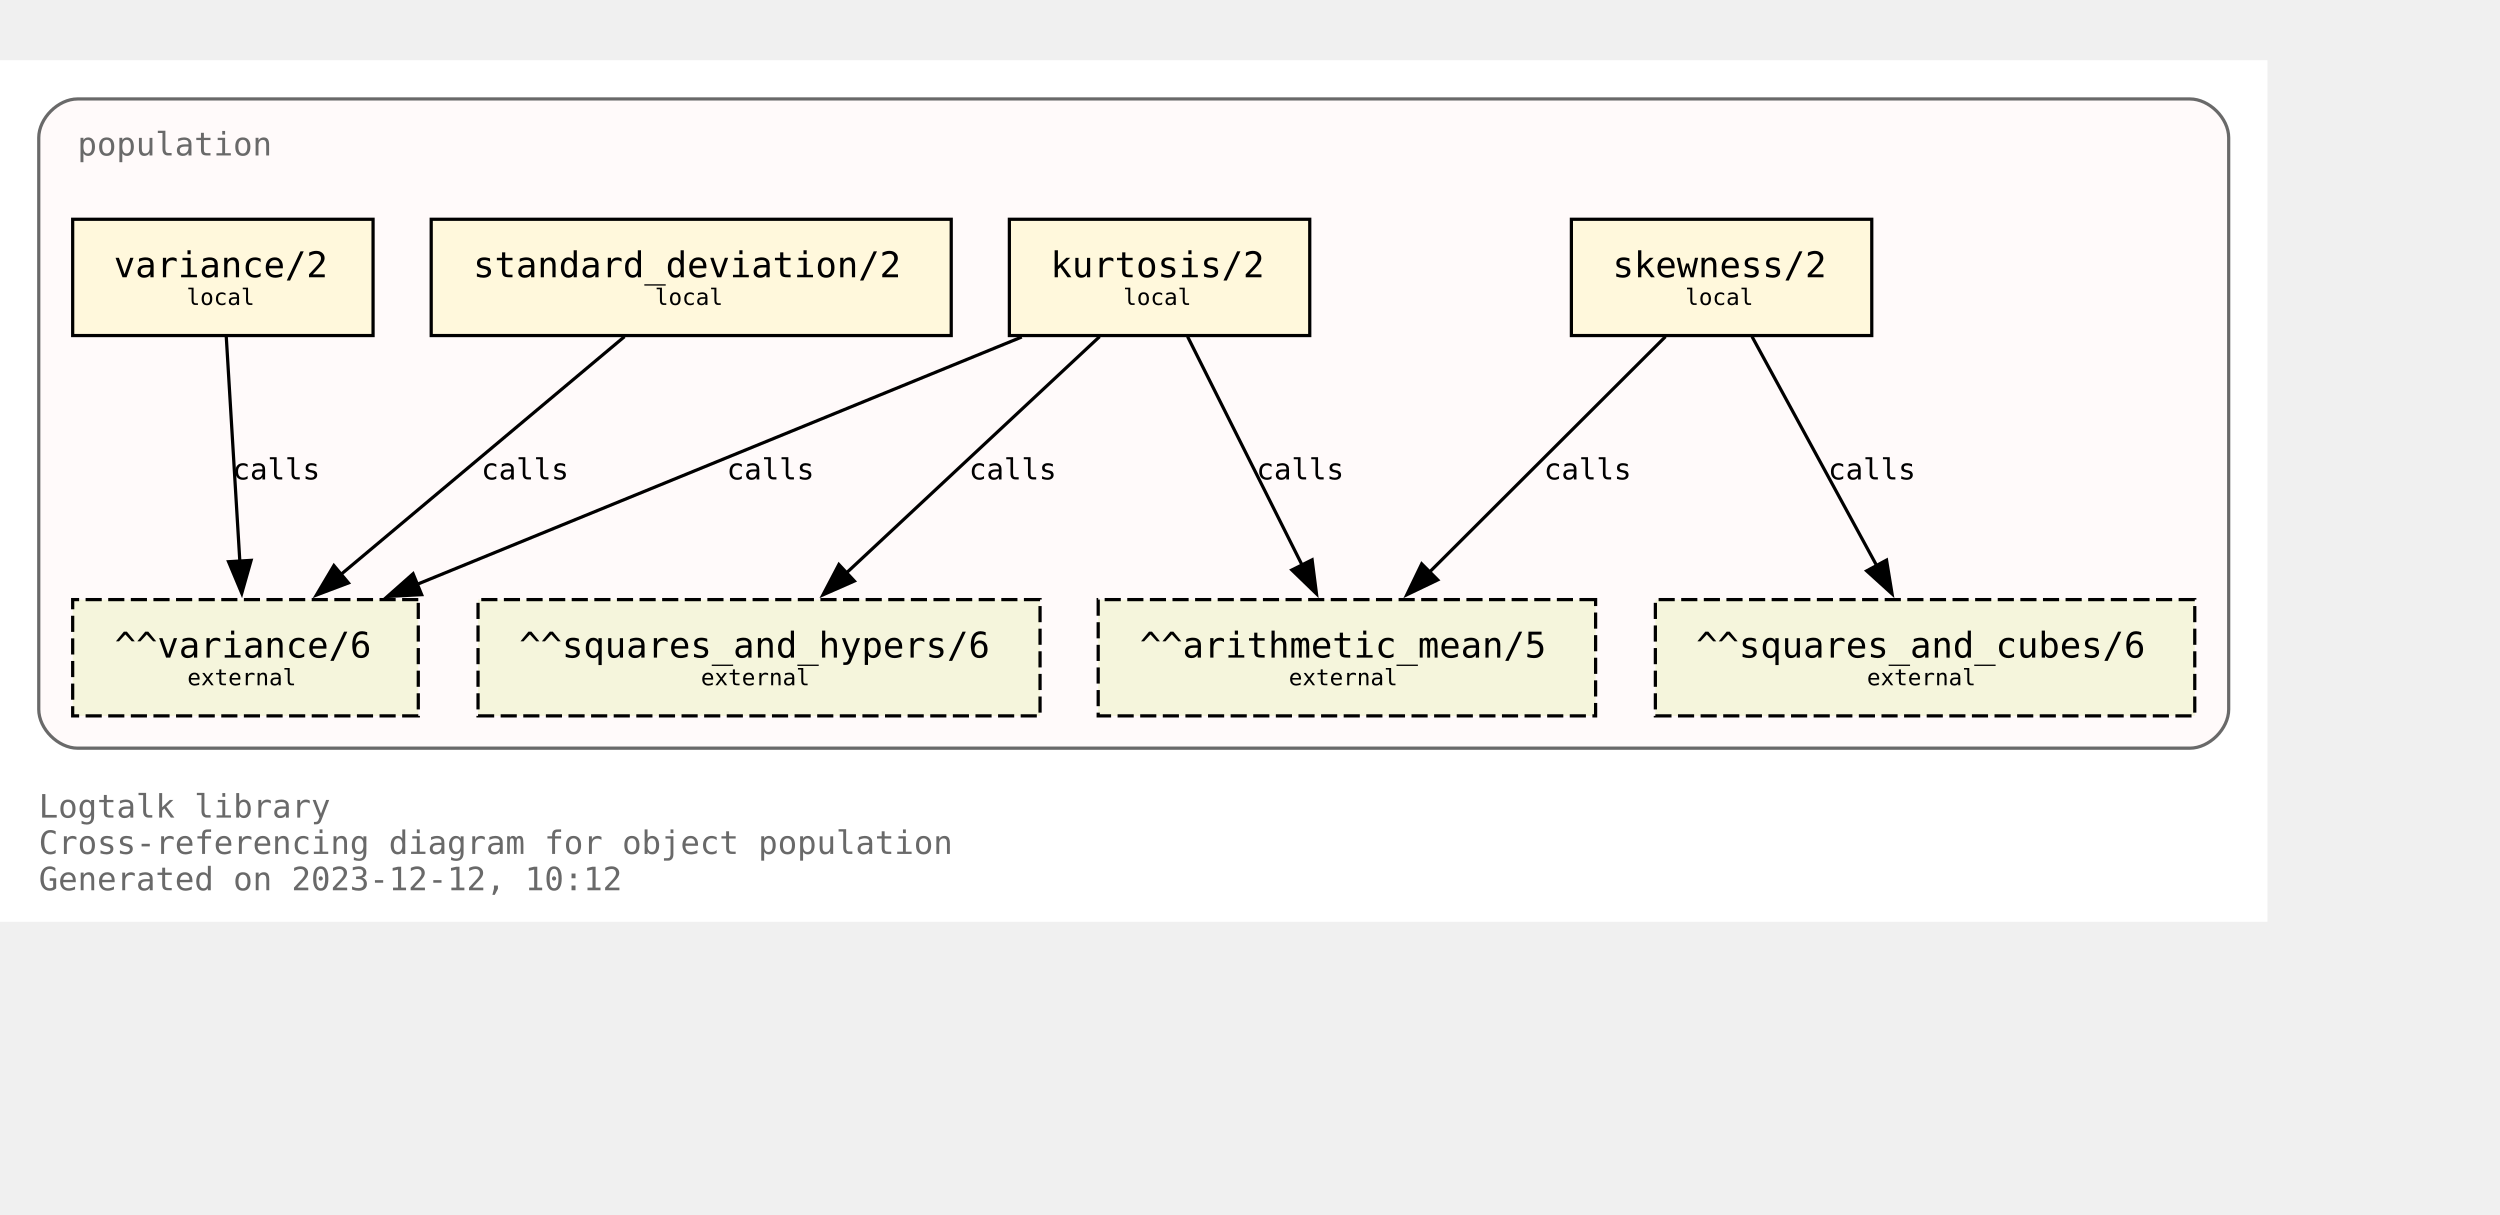
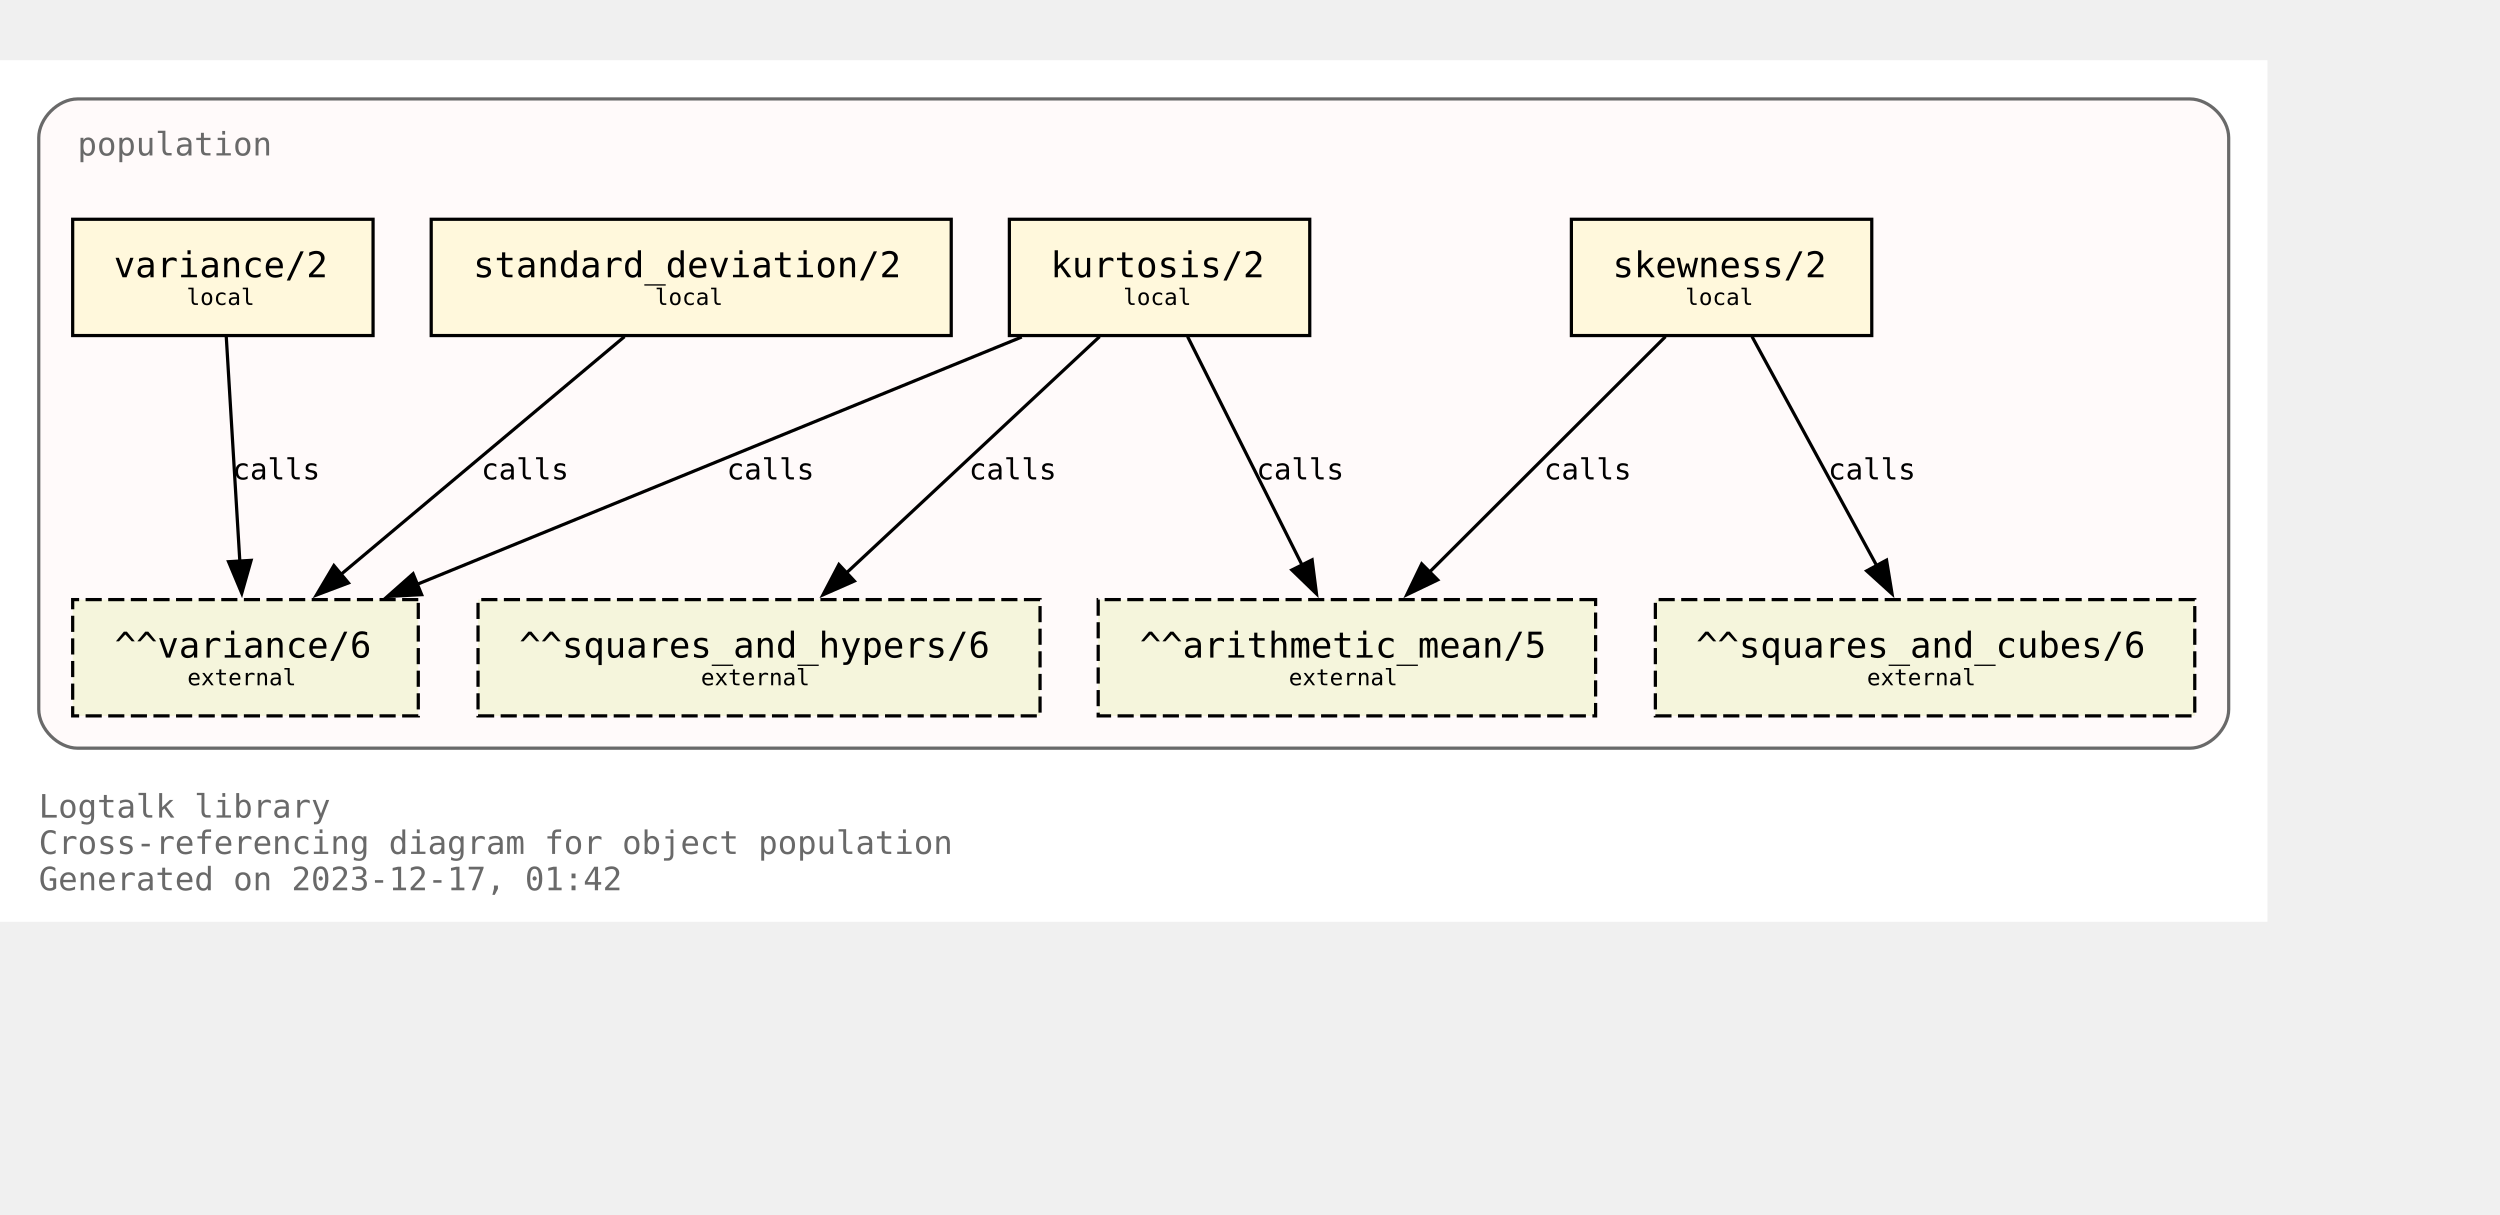
<svg xmlns="http://www.w3.org/2000/svg" xmlns:xlink="http://www.w3.org/1999/xlink" width="846pt" height="411pt" viewBox="72.00 72.00 774.00 338.75">
  <g id="graph0" class="graph" transform="scale(1 1) rotate(0) translate(76 334.75)">
    <polygon fill="white" stroke="none" points="-4,4 -4,-262.75 698,-262.75 698,4 -4,4" />
    <text text-anchor="start" x="8" y="-28.25" font-family="Monospace" font-size="10.00" fill="dimgray">Logtalk library</text>
    <text text-anchor="start" x="8" y="-17" font-family="Monospace" font-size="10.00" fill="dimgray">Cross-referencing diagram for object population</text>
-     <text text-anchor="start" x="8" y="-5.75" font-family="Monospace" font-size="10.00" fill="dimgray">Generated on 2023-12-12, 10:12</text>
+     <text text-anchor="start" x="8" y="-5.75" font-family="Monospace" font-size="10.00" fill="dimgray">Generated on 2023-12-17, 01:42</text>
    <g id="clust1" class="cluster">
      <g id="a_clust1">
        <a xlink:title="population">
          <path fill="snow" stroke="dimgray" d="M20,-49.75C20,-49.75 674,-49.75 674,-49.75 680,-49.75 686,-55.75 686,-61.75 686,-61.75 686,-238.75 686,-238.75 686,-244.75 680,-250.75 674,-250.75 674,-250.75 20,-250.75 20,-250.75 14,-250.75 8,-244.75 8,-238.75 8,-238.75 8,-61.75 8,-61.75 8,-55.75 14,-49.75 20,-49.75" />
          <g id="a_clust1_0">
-             <a xlink:href="https://github.com/LogtalkDotOrg/logtalk3/tree/cf479b02ce35f55aef560f399bb6a3f260aa9dde/library/statistics/population.lgt" xlink:title="https://github.com/LogtalkDotOrg/logtalk3/tree/cf479b02ce35f55aef560f399bb6a3f260aa9dde/library/statistics/population.lgt">
+             <a xlink:href="https://github.com/LogtalkDotOrg/logtalk3/tree/67d528664c76dde29eb28671ad32076559fadc44/library/statistics/population.lgt" xlink:title="https://github.com/LogtalkDotOrg/logtalk3/tree/67d528664c76dde29eb28671ad32076559fadc44/library/statistics/population.lgt">
              <text text-anchor="start" x="20" y="-233.25" font-family="Monospace" font-size="10.00" fill="dimgray">population</text>
            </a>
          </g>
        </a>
      </g>
    </g>
    <g id="node1" class="node">
      <g id="a_node1">
-         <a xlink:href="https://github.com/LogtalkDotOrg/logtalk3/tree/cf479b02ce35f55aef560f399bb6a3f260aa9dde/library/statistics/population.lgt#L33" xlink:title="https://github.com/LogtalkDotOrg/logtalk3/tree/cf479b02ce35f55aef560f399bb6a3f260aa9dde/library/statistics/population.lgt#L33">
+         <a xlink:href="https://github.com/LogtalkDotOrg/logtalk3/tree/67d528664c76dde29eb28671ad32076559fadc44/library/statistics/population.lgt#L33" xlink:title="https://github.com/LogtalkDotOrg/logtalk3/tree/67d528664c76dde29eb28671ad32076559fadc44/library/statistics/population.lgt#L33">
          <polygon fill="cornsilk" stroke="black" points="575.5,-213.5 482.5,-213.5 482.5,-177.5 575.5,-177.5 575.5,-213.5" />
          <text text-anchor="start" x="490.38" y="-196.32" font-family="Monospace" font-size="9.00"> </text>
          <text text-anchor="start" x="495.25" y="-195.55" font-family="Monospace" font-size="11.00">skewness/2</text>
          <text text-anchor="start" x="562.38" y="-196.32" font-family="Monospace" font-size="9.00"> </text>
          <text text-anchor="start" x="490.38" y="-185.45" font-family="Monospace" font-size="9.00"> </text>
          <text text-anchor="start" x="517.75" y="-186.97" font-family="Monospace" font-size="7.00">local</text>
          <text text-anchor="start" x="562.38" y="-185.45" font-family="Monospace" font-size="9.00"> </text>
        </a>
      </g>
    </g>
    <g id="node5" class="node">
      <polygon fill="beige" stroke="black" stroke-dasharray="5,2" points="490,-95.75 336,-95.75 336,-59.75 490,-59.75 490,-95.75" />
      <text text-anchor="start" x="343.88" y="-78.58" font-family="Monospace" font-size="9.00"> </text>
      <text text-anchor="start" x="348.88" y="-77.8" font-family="Monospace" font-size="11.00">^^arithmetic_mean/5</text>
      <text text-anchor="start" x="476.88" y="-78.58" font-family="Monospace" font-size="9.00"> </text>
      <text text-anchor="start" x="343.88" y="-67.7" font-family="Monospace" font-size="9.00"> </text>
      <text text-anchor="start" x="395" y="-69.22" font-family="Monospace" font-size="7.00">external</text>
      <text text-anchor="start" x="476.88" y="-67.7" font-family="Monospace" font-size="9.00"> </text>
    </g>
    <g id="edge1" class="edge">
      <g id="a_edge1">
-         <a xlink:href="https://github.com/LogtalkDotOrg/logtalk3/tree/cf479b02ce35f55aef560f399bb6a3f260aa9dde/library/statistics/population.lgt#L33" xlink:title="calls">
+         <a xlink:href="https://github.com/LogtalkDotOrg/logtalk3/tree/67d528664c76dde29eb28671ad32076559fadc44/library/statistics/population.lgt#L33" xlink:title="calls">
          <path fill="none" stroke="black" d="M511.63,-177.17C492.24,-157.82 460.67,-126.32 438.49,-104.18" />
          <polygon fill="black" stroke="black" points="441.11,-101.85 431.56,-97.27 436.16,-106.81 441.11,-101.85" />
        </a>
      </g>
      <g id="a_edge1-label">
-         <a xlink:href="https://github.com/LogtalkDotOrg/logtalk3/tree/cf479b02ce35f55aef560f399bb6a3f260aa9dde/library/statistics/population.lgt#L33" xlink:title="https://github.com/LogtalkDotOrg/logtalk3/tree/cf479b02ce35f55aef560f399bb6a3f260aa9dde/library/statistics/population.lgt#L33">
+         <a xlink:href="https://github.com/LogtalkDotOrg/logtalk3/tree/67d528664c76dde29eb28671ad32076559fadc44/library/statistics/population.lgt#L33" xlink:title="https://github.com/LogtalkDotOrg/logtalk3/tree/67d528664c76dde29eb28671ad32076559fadc44/library/statistics/population.lgt#L33">
          <text text-anchor="start" x="474" y="-132.95" font-family="Monospace" font-size="9.00">calls</text>
        </a>
      </g>
    </g>
    <g id="node6" class="node">
      <polygon fill="beige" stroke="black" stroke-dasharray="5,2" points="675.5,-95.75 508.5,-95.75 508.5,-59.75 675.5,-59.75 675.5,-95.75" />
      <text text-anchor="start" x="516.38" y="-78.58" font-family="Monospace" font-size="9.00"> </text>
      <text text-anchor="start" x="521.12" y="-77.8" font-family="Monospace" font-size="11.00">^^squares_and_cubes/6</text>
      <text text-anchor="start" x="662.38" y="-78.58" font-family="Monospace" font-size="9.00"> </text>
      <text text-anchor="start" x="516.38" y="-67.7" font-family="Monospace" font-size="9.00"> </text>
      <text text-anchor="start" x="574" y="-69.22" font-family="Monospace" font-size="7.00">external</text>
      <text text-anchor="start" x="662.38" y="-67.7" font-family="Monospace" font-size="9.00"> </text>
    </g>
    <g id="edge2" class="edge">
      <g id="a_edge2">
-         <a xlink:href="https://github.com/LogtalkDotOrg/logtalk3/tree/cf479b02ce35f55aef560f399bb6a3f260aa9dde/library/statistics/population.lgt#L33" xlink:title="calls">
+         <a xlink:href="https://github.com/LogtalkDotOrg/logtalk3/tree/67d528664c76dde29eb28671ad32076559fadc44/library/statistics/population.lgt#L33" xlink:title="calls">
          <path fill="none" stroke="black" d="M538.43,-177.17C548.64,-158.42 565.06,-128.25 577.03,-106.25" />
          <polygon fill="black" stroke="black" points="580.07,-107.98 581.78,-97.53 573.93,-104.64 580.07,-107.98" />
        </a>
      </g>
      <g id="a_edge2-label">
-         <a xlink:href="https://github.com/LogtalkDotOrg/logtalk3/tree/cf479b02ce35f55aef560f399bb6a3f260aa9dde/library/statistics/population.lgt#L33" xlink:title="https://github.com/LogtalkDotOrg/logtalk3/tree/cf479b02ce35f55aef560f399bb6a3f260aa9dde/library/statistics/population.lgt#L33">
+         <a xlink:href="https://github.com/LogtalkDotOrg/logtalk3/tree/67d528664c76dde29eb28671ad32076559fadc44/library/statistics/population.lgt#L33" xlink:title="https://github.com/LogtalkDotOrg/logtalk3/tree/67d528664c76dde29eb28671ad32076559fadc44/library/statistics/population.lgt#L33">
          <text text-anchor="start" x="562" y="-132.95" font-family="Monospace" font-size="9.00">calls</text>
        </a>
      </g>
    </g>
    <g id="node2" class="node">
      <g id="a_node2">
-         <a xlink:href="https://github.com/LogtalkDotOrg/logtalk3/tree/cf479b02ce35f55aef560f399bb6a3f260aa9dde/library/statistics/population.lgt#L41" xlink:title="https://github.com/LogtalkDotOrg/logtalk3/tree/cf479b02ce35f55aef560f399bb6a3f260aa9dde/library/statistics/population.lgt#L41">
+         <a xlink:href="https://github.com/LogtalkDotOrg/logtalk3/tree/67d528664c76dde29eb28671ad32076559fadc44/library/statistics/population.lgt#L41" xlink:title="https://github.com/LogtalkDotOrg/logtalk3/tree/67d528664c76dde29eb28671ad32076559fadc44/library/statistics/population.lgt#L41">
          <polygon fill="cornsilk" stroke="black" points="401.5,-213.5 308.5,-213.5 308.5,-177.5 401.5,-177.5 401.5,-213.5" />
          <text text-anchor="start" x="316.38" y="-196.32" font-family="Monospace" font-size="9.00"> </text>
          <text text-anchor="start" x="321.25" y="-195.55" font-family="Monospace" font-size="11.00">kurtosis/2</text>
          <text text-anchor="start" x="388.38" y="-196.32" font-family="Monospace" font-size="9.00"> </text>
          <text text-anchor="start" x="316.38" y="-185.45" font-family="Monospace" font-size="9.00"> </text>
          <text text-anchor="start" x="343.75" y="-186.97" font-family="Monospace" font-size="7.00">local</text>
          <text text-anchor="start" x="388.38" y="-185.45" font-family="Monospace" font-size="9.00"> </text>
        </a>
      </g>
    </g>
    <g id="edge3" class="edge">
      <g id="a_edge3">
-         <a xlink:href="https://github.com/LogtalkDotOrg/logtalk3/tree/cf479b02ce35f55aef560f399bb6a3f260aa9dde/library/statistics/population.lgt#L41" xlink:title="calls">
+         <a xlink:href="https://github.com/LogtalkDotOrg/logtalk3/tree/67d528664c76dde29eb28671ad32076559fadc44/library/statistics/population.lgt#L41" xlink:title="calls">
          <path fill="none" stroke="black" d="M363.68,-177.17C373.08,-158.42 388.2,-128.25 399.22,-106.25" />
          <polygon fill="black" stroke="black" points="402.23,-108.06 403.58,-97.55 395.97,-104.92 402.23,-108.06" />
        </a>
      </g>
      <g id="a_edge3-label">
-         <a xlink:href="https://github.com/LogtalkDotOrg/logtalk3/tree/cf479b02ce35f55aef560f399bb6a3f260aa9dde/library/statistics/population.lgt#L41" xlink:title="https://github.com/LogtalkDotOrg/logtalk3/tree/cf479b02ce35f55aef560f399bb6a3f260aa9dde/library/statistics/population.lgt#L41">
+         <a xlink:href="https://github.com/LogtalkDotOrg/logtalk3/tree/67d528664c76dde29eb28671ad32076559fadc44/library/statistics/population.lgt#L41" xlink:title="https://github.com/LogtalkDotOrg/logtalk3/tree/67d528664c76dde29eb28671ad32076559fadc44/library/statistics/population.lgt#L41">
          <text text-anchor="start" x="385" y="-132.95" font-family="Monospace" font-size="9.00">calls</text>
        </a>
      </g>
    </g>
    <g id="node7" class="node">
      <polygon fill="beige" stroke="black" stroke-dasharray="5,2" points="318,-95.75 144,-95.75 144,-59.75 318,-59.75 318,-95.75" />
      <text text-anchor="start" x="151.88" y="-78.58" font-family="Monospace" font-size="9.00"> </text>
      <text text-anchor="start" x="156.75" y="-77.8" font-family="Monospace" font-size="11.00">^^squares_and_hypers/6</text>
      <text text-anchor="start" x="304.88" y="-78.58" font-family="Monospace" font-size="9.00"> </text>
      <text text-anchor="start" x="151.88" y="-67.7" font-family="Monospace" font-size="9.00"> </text>
      <text text-anchor="start" x="213" y="-69.22" font-family="Monospace" font-size="7.00">external</text>
      <text text-anchor="start" x="304.88" y="-67.7" font-family="Monospace" font-size="9.00"> </text>
    </g>
    <g id="edge4" class="edge">
      <g id="a_edge4">
-         <a xlink:href="https://github.com/LogtalkDotOrg/logtalk3/tree/cf479b02ce35f55aef560f399bb6a3f260aa9dde/library/statistics/population.lgt#L41" xlink:title="calls">
+         <a xlink:href="https://github.com/LogtalkDotOrg/logtalk3/tree/67d528664c76dde29eb28671ad32076559fadc44/library/statistics/population.lgt#L41" xlink:title="calls">
          <path fill="none" stroke="black" d="M336.44,-177.17C315.62,-157.74 281.66,-126.04 257.93,-103.89" />
          <polygon fill="black" stroke="black" points="260.5,-101.5 250.8,-97.23 255.72,-106.61 260.5,-101.5" />
        </a>
      </g>
      <g id="a_edge4-label">
-         <a xlink:href="https://github.com/LogtalkDotOrg/logtalk3/tree/cf479b02ce35f55aef560f399bb6a3f260aa9dde/library/statistics/population.lgt#L41" xlink:title="https://github.com/LogtalkDotOrg/logtalk3/tree/cf479b02ce35f55aef560f399bb6a3f260aa9dde/library/statistics/population.lgt#L41">
+         <a xlink:href="https://github.com/LogtalkDotOrg/logtalk3/tree/67d528664c76dde29eb28671ad32076559fadc44/library/statistics/population.lgt#L41" xlink:title="https://github.com/LogtalkDotOrg/logtalk3/tree/67d528664c76dde29eb28671ad32076559fadc44/library/statistics/population.lgt#L41">
          <text text-anchor="start" x="296" y="-132.95" font-family="Monospace" font-size="9.00">calls</text>
        </a>
      </g>
    </g>
    <g id="node8" class="node">
      <polygon fill="beige" stroke="black" stroke-dasharray="5,2" points="125.5,-95.75 18.5,-95.75 18.5,-59.75 125.5,-59.75 125.5,-95.75" />
      <text text-anchor="start" x="26.38" y="-78.58" font-family="Monospace" font-size="9.00"> </text>
      <text text-anchor="start" x="31.5" y="-77.8" font-family="Monospace" font-size="11.00">^^variance/6</text>
      <text text-anchor="start" x="112.38" y="-78.58" font-family="Monospace" font-size="9.00"> </text>
      <text text-anchor="start" x="26.38" y="-67.7" font-family="Monospace" font-size="9.00"> </text>
      <text text-anchor="start" x="54" y="-69.22" font-family="Monospace" font-size="7.00">external</text>
      <text text-anchor="start" x="112.38" y="-67.7" font-family="Monospace" font-size="9.00"> </text>
    </g>
    <g id="edge5" class="edge">
      <g id="a_edge5">
-         <a xlink:href="https://github.com/LogtalkDotOrg/logtalk3/tree/cf479b02ce35f55aef560f399bb6a3f260aa9dde/library/statistics/population.lgt#L41" xlink:title="calls">
+         <a xlink:href="https://github.com/LogtalkDotOrg/logtalk3/tree/67d528664c76dde29eb28671ad32076559fadc44/library/statistics/population.lgt#L41" xlink:title="calls">
          <path fill="none" stroke="black" d="M312.33,-177.05C262.24,-156.56 179.15,-122.58 124.99,-100.42" />
          <polygon fill="black" stroke="black" points="126.54,-97.28 115.96,-96.73 123.89,-103.75 126.54,-97.28" />
        </a>
      </g>
      <g id="a_edge5-label">
-         <a xlink:href="https://github.com/LogtalkDotOrg/logtalk3/tree/cf479b02ce35f55aef560f399bb6a3f260aa9dde/library/statistics/population.lgt#L41" xlink:title="https://github.com/LogtalkDotOrg/logtalk3/tree/cf479b02ce35f55aef560f399bb6a3f260aa9dde/library/statistics/population.lgt#L41">
+         <a xlink:href="https://github.com/LogtalkDotOrg/logtalk3/tree/67d528664c76dde29eb28671ad32076559fadc44/library/statistics/population.lgt#L41" xlink:title="https://github.com/LogtalkDotOrg/logtalk3/tree/67d528664c76dde29eb28671ad32076559fadc44/library/statistics/population.lgt#L41">
          <text text-anchor="start" x="221" y="-132.95" font-family="Monospace" font-size="9.00">calls</text>
        </a>
      </g>
    </g>
    <g id="node3" class="node">
      <g id="a_node3">
-         <a xlink:href="https://github.com/LogtalkDotOrg/logtalk3/tree/cf479b02ce35f55aef560f399bb6a3f260aa9dde/library/statistics/population.lgt#L50" xlink:title="https://github.com/LogtalkDotOrg/logtalk3/tree/cf479b02ce35f55aef560f399bb6a3f260aa9dde/library/statistics/population.lgt#L50">
+         <a xlink:href="https://github.com/LogtalkDotOrg/logtalk3/tree/67d528664c76dde29eb28671ad32076559fadc44/library/statistics/population.lgt#L50" xlink:title="https://github.com/LogtalkDotOrg/logtalk3/tree/67d528664c76dde29eb28671ad32076559fadc44/library/statistics/population.lgt#L50">
          <polygon fill="cornsilk" stroke="black" points="290.5,-213.5 129.5,-213.5 129.5,-177.5 290.5,-177.5 290.5,-213.5" />
          <text text-anchor="start" x="137.38" y="-196.32" font-family="Monospace" font-size="9.00"> </text>
          <text text-anchor="start" x="142.5" y="-195.55" font-family="Monospace" font-size="11.00">standard_deviation/2</text>
          <text text-anchor="start" x="277.38" y="-196.32" font-family="Monospace" font-size="9.00"> </text>
          <text text-anchor="start" x="137.38" y="-185.45" font-family="Monospace" font-size="9.00"> </text>
          <text text-anchor="start" x="198.75" y="-186.97" font-family="Monospace" font-size="7.00">local</text>
          <text text-anchor="start" x="277.38" y="-185.45" font-family="Monospace" font-size="9.00"> </text>
        </a>
      </g>
    </g>
    <g id="edge6" class="edge">
      <g id="a_edge6">
-         <a xlink:href="https://github.com/LogtalkDotOrg/logtalk3/tree/cf479b02ce35f55aef560f399bb6a3f260aa9dde/library/statistics/population.lgt#L50" xlink:title="calls">
+         <a xlink:href="https://github.com/LogtalkDotOrg/logtalk3/tree/67d528664c76dde29eb28671ad32076559fadc44/library/statistics/population.lgt#L50" xlink:title="calls">
          <path fill="none" stroke="black" d="M189.34,-177.17C165.97,-157.57 127.72,-125.49 101.28,-103.31" />
          <polygon fill="black" stroke="black" points="103.87,-100.91 93.96,-97.17 99.37,-106.28 103.87,-100.91" />
        </a>
      </g>
      <g id="a_edge6-label">
-         <a xlink:href="https://github.com/LogtalkDotOrg/logtalk3/tree/cf479b02ce35f55aef560f399bb6a3f260aa9dde/library/statistics/population.lgt#L50" xlink:title="https://github.com/LogtalkDotOrg/logtalk3/tree/cf479b02ce35f55aef560f399bb6a3f260aa9dde/library/statistics/population.lgt#L50">
+         <a xlink:href="https://github.com/LogtalkDotOrg/logtalk3/tree/67d528664c76dde29eb28671ad32076559fadc44/library/statistics/population.lgt#L50" xlink:title="https://github.com/LogtalkDotOrg/logtalk3/tree/67d528664c76dde29eb28671ad32076559fadc44/library/statistics/population.lgt#L50">
          <text text-anchor="start" x="145" y="-132.95" font-family="Monospace" font-size="9.00">calls</text>
        </a>
      </g>
    </g>
    <g id="node4" class="node">
      <g id="a_node4">
-         <a xlink:href="https://github.com/LogtalkDotOrg/logtalk3/tree/cf479b02ce35f55aef560f399bb6a3f260aa9dde/library/statistics/population.lgt#L54" xlink:title="https://github.com/LogtalkDotOrg/logtalk3/tree/cf479b02ce35f55aef560f399bb6a3f260aa9dde/library/statistics/population.lgt#L54">
+         <a xlink:href="https://github.com/LogtalkDotOrg/logtalk3/tree/67d528664c76dde29eb28671ad32076559fadc44/library/statistics/population.lgt#L54" xlink:title="https://github.com/LogtalkDotOrg/logtalk3/tree/67d528664c76dde29eb28671ad32076559fadc44/library/statistics/population.lgt#L54">
          <polygon fill="cornsilk" stroke="black" points="111.5,-213.5 18.5,-213.5 18.5,-177.5 111.5,-177.5 111.5,-213.5" />
          <text text-anchor="start" x="26.38" y="-196.32" font-family="Monospace" font-size="9.00"> </text>
          <text text-anchor="start" x="31.25" y="-195.55" font-family="Monospace" font-size="11.00">variance/2</text>
          <text text-anchor="start" x="98.38" y="-196.32" font-family="Monospace" font-size="9.00"> </text>
          <text text-anchor="start" x="26.38" y="-185.45" font-family="Monospace" font-size="9.00"> </text>
          <text text-anchor="start" x="53.75" y="-186.97" font-family="Monospace" font-size="7.00">local</text>
          <text text-anchor="start" x="98.38" y="-185.45" font-family="Monospace" font-size="9.00"> </text>
        </a>
      </g>
    </g>
    <g id="edge7" class="edge">
      <g id="a_edge7">
-         <a xlink:href="https://github.com/LogtalkDotOrg/logtalk3/tree/cf479b02ce35f55aef560f399bb6a3f260aa9dde/library/statistics/population.lgt#L54" xlink:title="calls">
+         <a xlink:href="https://github.com/LogtalkDotOrg/logtalk3/tree/67d528664c76dde29eb28671ad32076559fadc44/library/statistics/population.lgt#L54" xlink:title="calls">
          <path fill="none" stroke="black" d="M66.05,-177.17C67.16,-158.76 68.94,-129.35 70.26,-107.46" />
          <polygon fill="black" stroke="black" points="73.74,-107.9 70.85,-97.71 66.76,-107.48 73.74,-107.9" />
        </a>
      </g>
      <g id="a_edge7-label">
-         <a xlink:href="https://github.com/LogtalkDotOrg/logtalk3/tree/cf479b02ce35f55aef560f399bb6a3f260aa9dde/library/statistics/population.lgt#L54" xlink:title="https://github.com/LogtalkDotOrg/logtalk3/tree/cf479b02ce35f55aef560f399bb6a3f260aa9dde/library/statistics/population.lgt#L54">
+         <a xlink:href="https://github.com/LogtalkDotOrg/logtalk3/tree/67d528664c76dde29eb28671ad32076559fadc44/library/statistics/population.lgt#L54" xlink:title="https://github.com/LogtalkDotOrg/logtalk3/tree/67d528664c76dde29eb28671ad32076559fadc44/library/statistics/population.lgt#L54">
          <text text-anchor="start" x="68" y="-132.95" font-family="Monospace" font-size="9.00">calls</text>
        </a>
      </g>
    </g>
  </g>
</svg>
